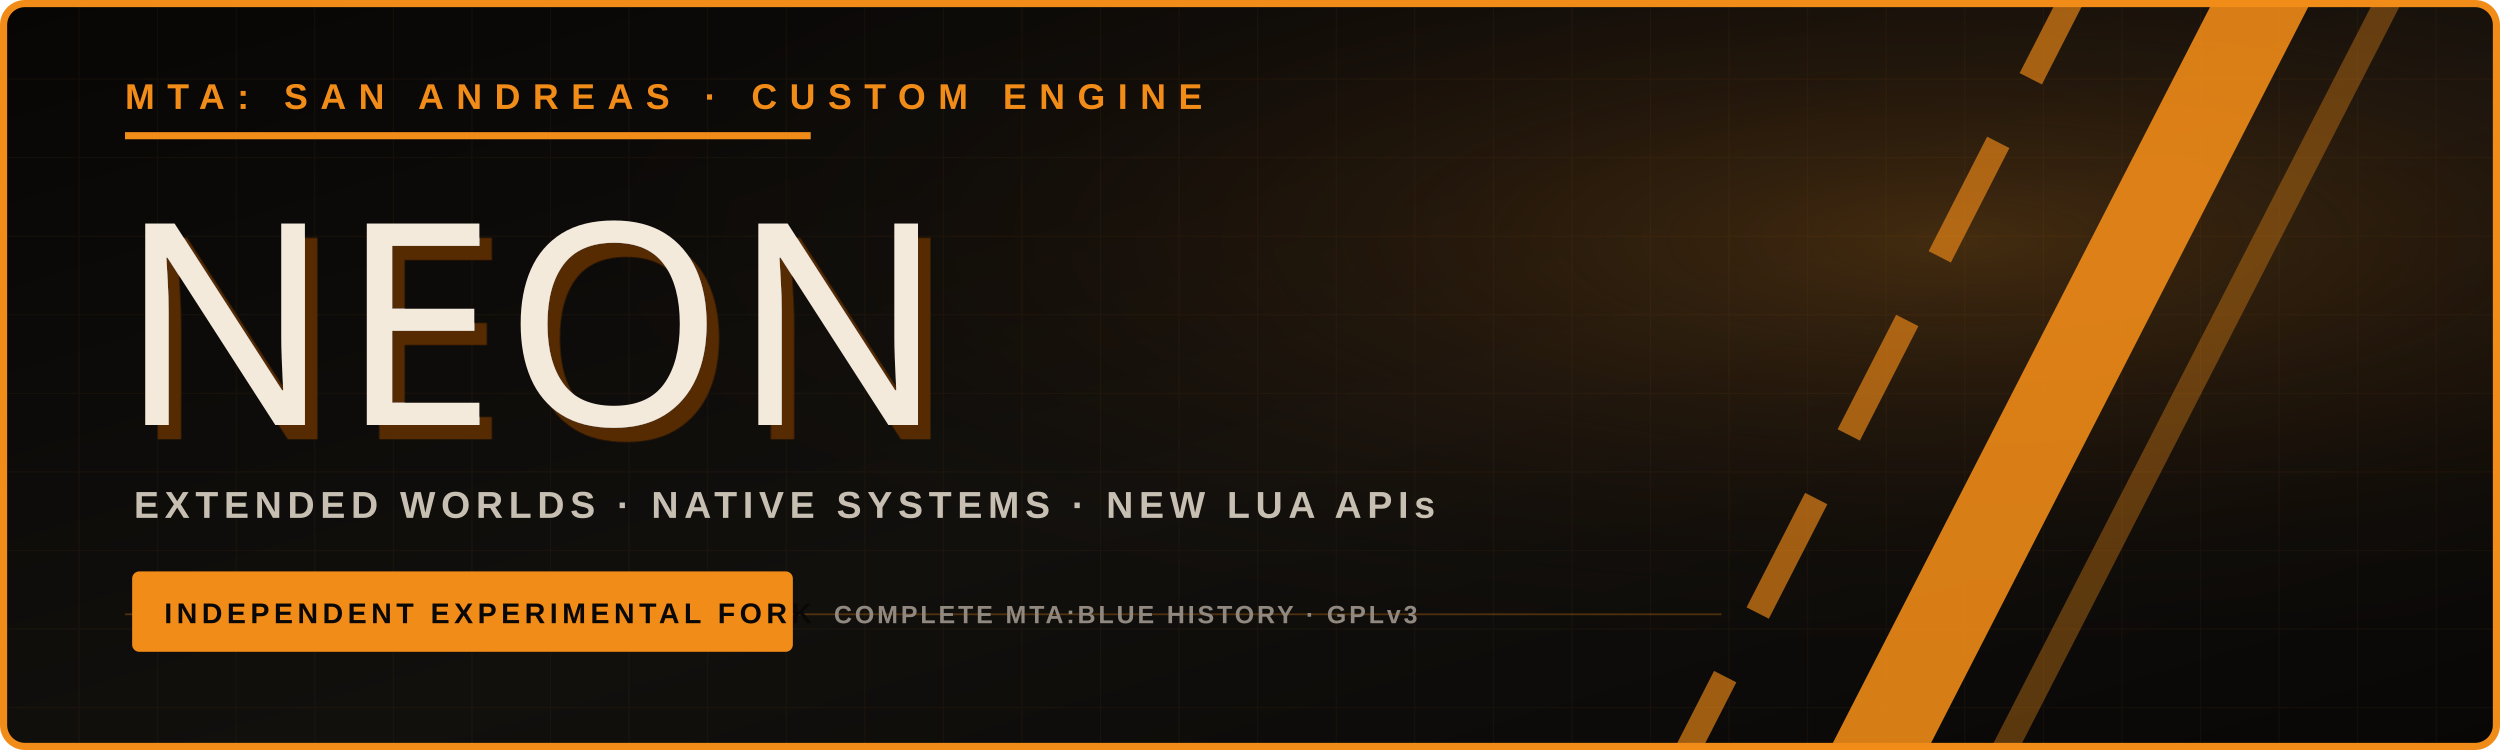
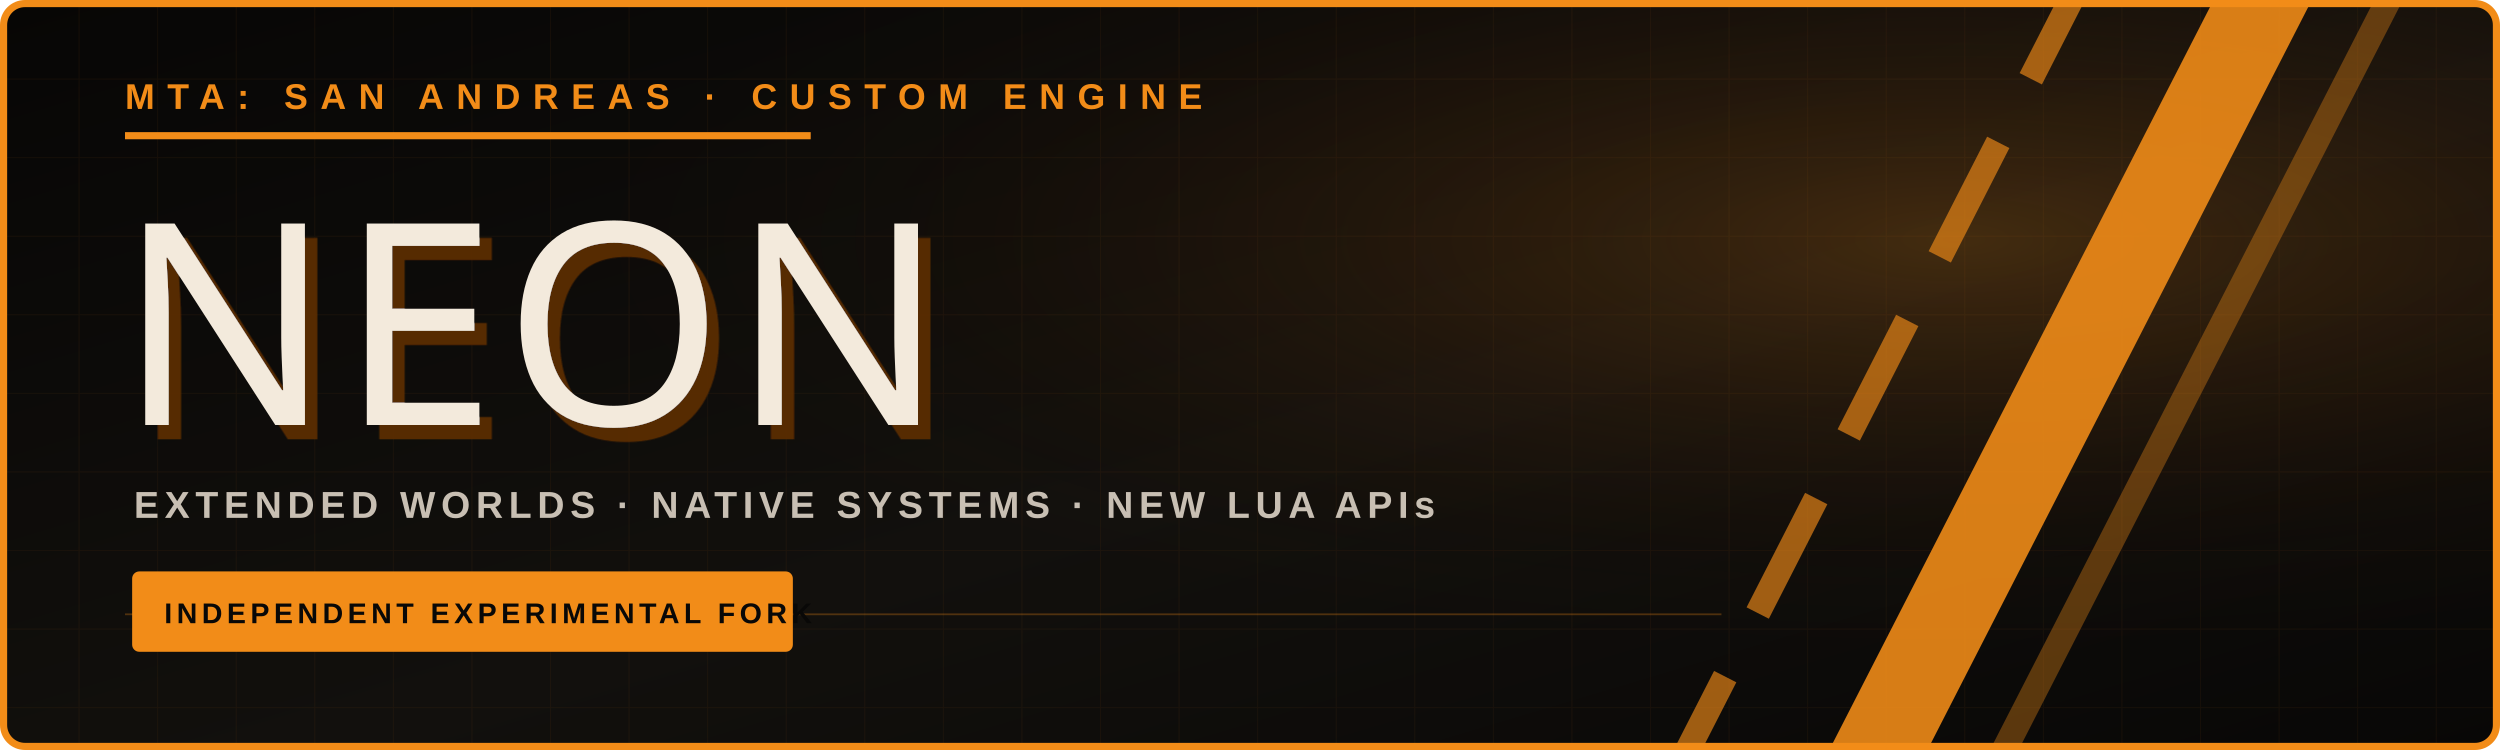
<svg xmlns="http://www.w3.org/2000/svg" width="1400" height="420" viewBox="0 0 1400 420" role="img" aria-labelledby="title description">
  <defs>
    <linearGradient id="asphalt" x1="0" y1="0" x2="1" y2="1">
      <stop offset="0" stop-color="#070605" />
      <stop offset="0.56" stop-color="#12100d" />
      <stop offset="1" stop-color="#080706" />
    </linearGradient>
    <radialGradient id="glow" cx="78%" cy="32%" r="58%">
      <stop offset="0" stop-color="#f28c18" stop-opacity="0.22" />
      <stop offset="0.52" stop-color="#9c4d08" stop-opacity="0.08" />
      <stop offset="1" stop-color="#090807" stop-opacity="0" />
    </radialGradient>
    <pattern id="grid" width="44" height="44" patternUnits="userSpaceOnUse">
      <path d="M44 0H0V44" fill="none" stroke="#f28c18" stroke-opacity="0.055" />
    </pattern>
    <filter id="shadow" x="-20%" y="-20%" width="140%" height="140%">
      <feDropShadow dx="7" dy="8" stdDeviation="0" flood-color="#5b2a06" flood-opacity="0.92" />
    </filter>
    <clipPath id="frame">
      <rect x="2" y="2" width="1396" height="416" rx="12" />
    </clipPath>
  </defs>
  <g clip-path="url(#frame)">
    <rect width="1400" height="420" fill="url(#asphalt)" />
    <rect width="1400" height="420" fill="url(#grid)" />
    <rect width="1400" height="420" fill="url(#glow)" />
    <path d="M1255 -30H1310L1064 450H1009Z" fill="#f28c18" opacity="0.88" />
    <path d="M1345 -30H1361L1115 450H1099Z" fill="#f28c18" opacity="0.35" />
    <path d="M1170 -20L940 430" fill="none" stroke="#f28c18" stroke-width="14" stroke-dasharray="72 40" opacity="0.64" />
    <path d="M70 76H454" stroke="#f28c18" stroke-width="4" />
    <path d="M70 344H964" stroke="#f28c18" stroke-opacity="0.28" />
    <text x="70" y="61" fill="#f28c18" font-family="Arial Narrow, Arial, sans-serif" font-size="20" font-weight="800" letter-spacing="7">MTA: SAN ANDREAS · CUSTOM ENGINE</text>
    <text x="66" y="238" fill="#f3eadc" font-family="Impact, Haettenschweiler, Arial Black, sans-serif" font-size="158" letter-spacing="4" filter="url(#shadow)">NEON</text>
    <text x="75" y="290" fill="#c8bfb3" font-family="Arial Narrow, Arial, sans-serif" font-size="21" font-weight="700" letter-spacing="3.2">EXTENDED WORLDS · NATIVE SYSTEMS · NEW LUA APIs</text>
    <g transform="translate(74 320)">
      <rect width="370" height="45" rx="4" fill="#f28c18" />
      <text x="18" y="29" fill="#090807" font-family="Arial Narrow, Arial, sans-serif" font-size="16" font-weight="900" letter-spacing="2.5">INDEPENDENT EXPERIMENTAL FORK</text>
    </g>
-     <text x="467" y="349" fill="#918980" font-family="Arial Narrow, Arial, sans-serif" font-size="14" font-weight="700" letter-spacing="1.6">COMPLETE MTA:BLUE HISTORY · GPLv3</text>
  </g>
  <rect x="2" y="2" width="1396" height="416" rx="12" fill="none" stroke="#f28c18" stroke-width="4" />
</svg>
